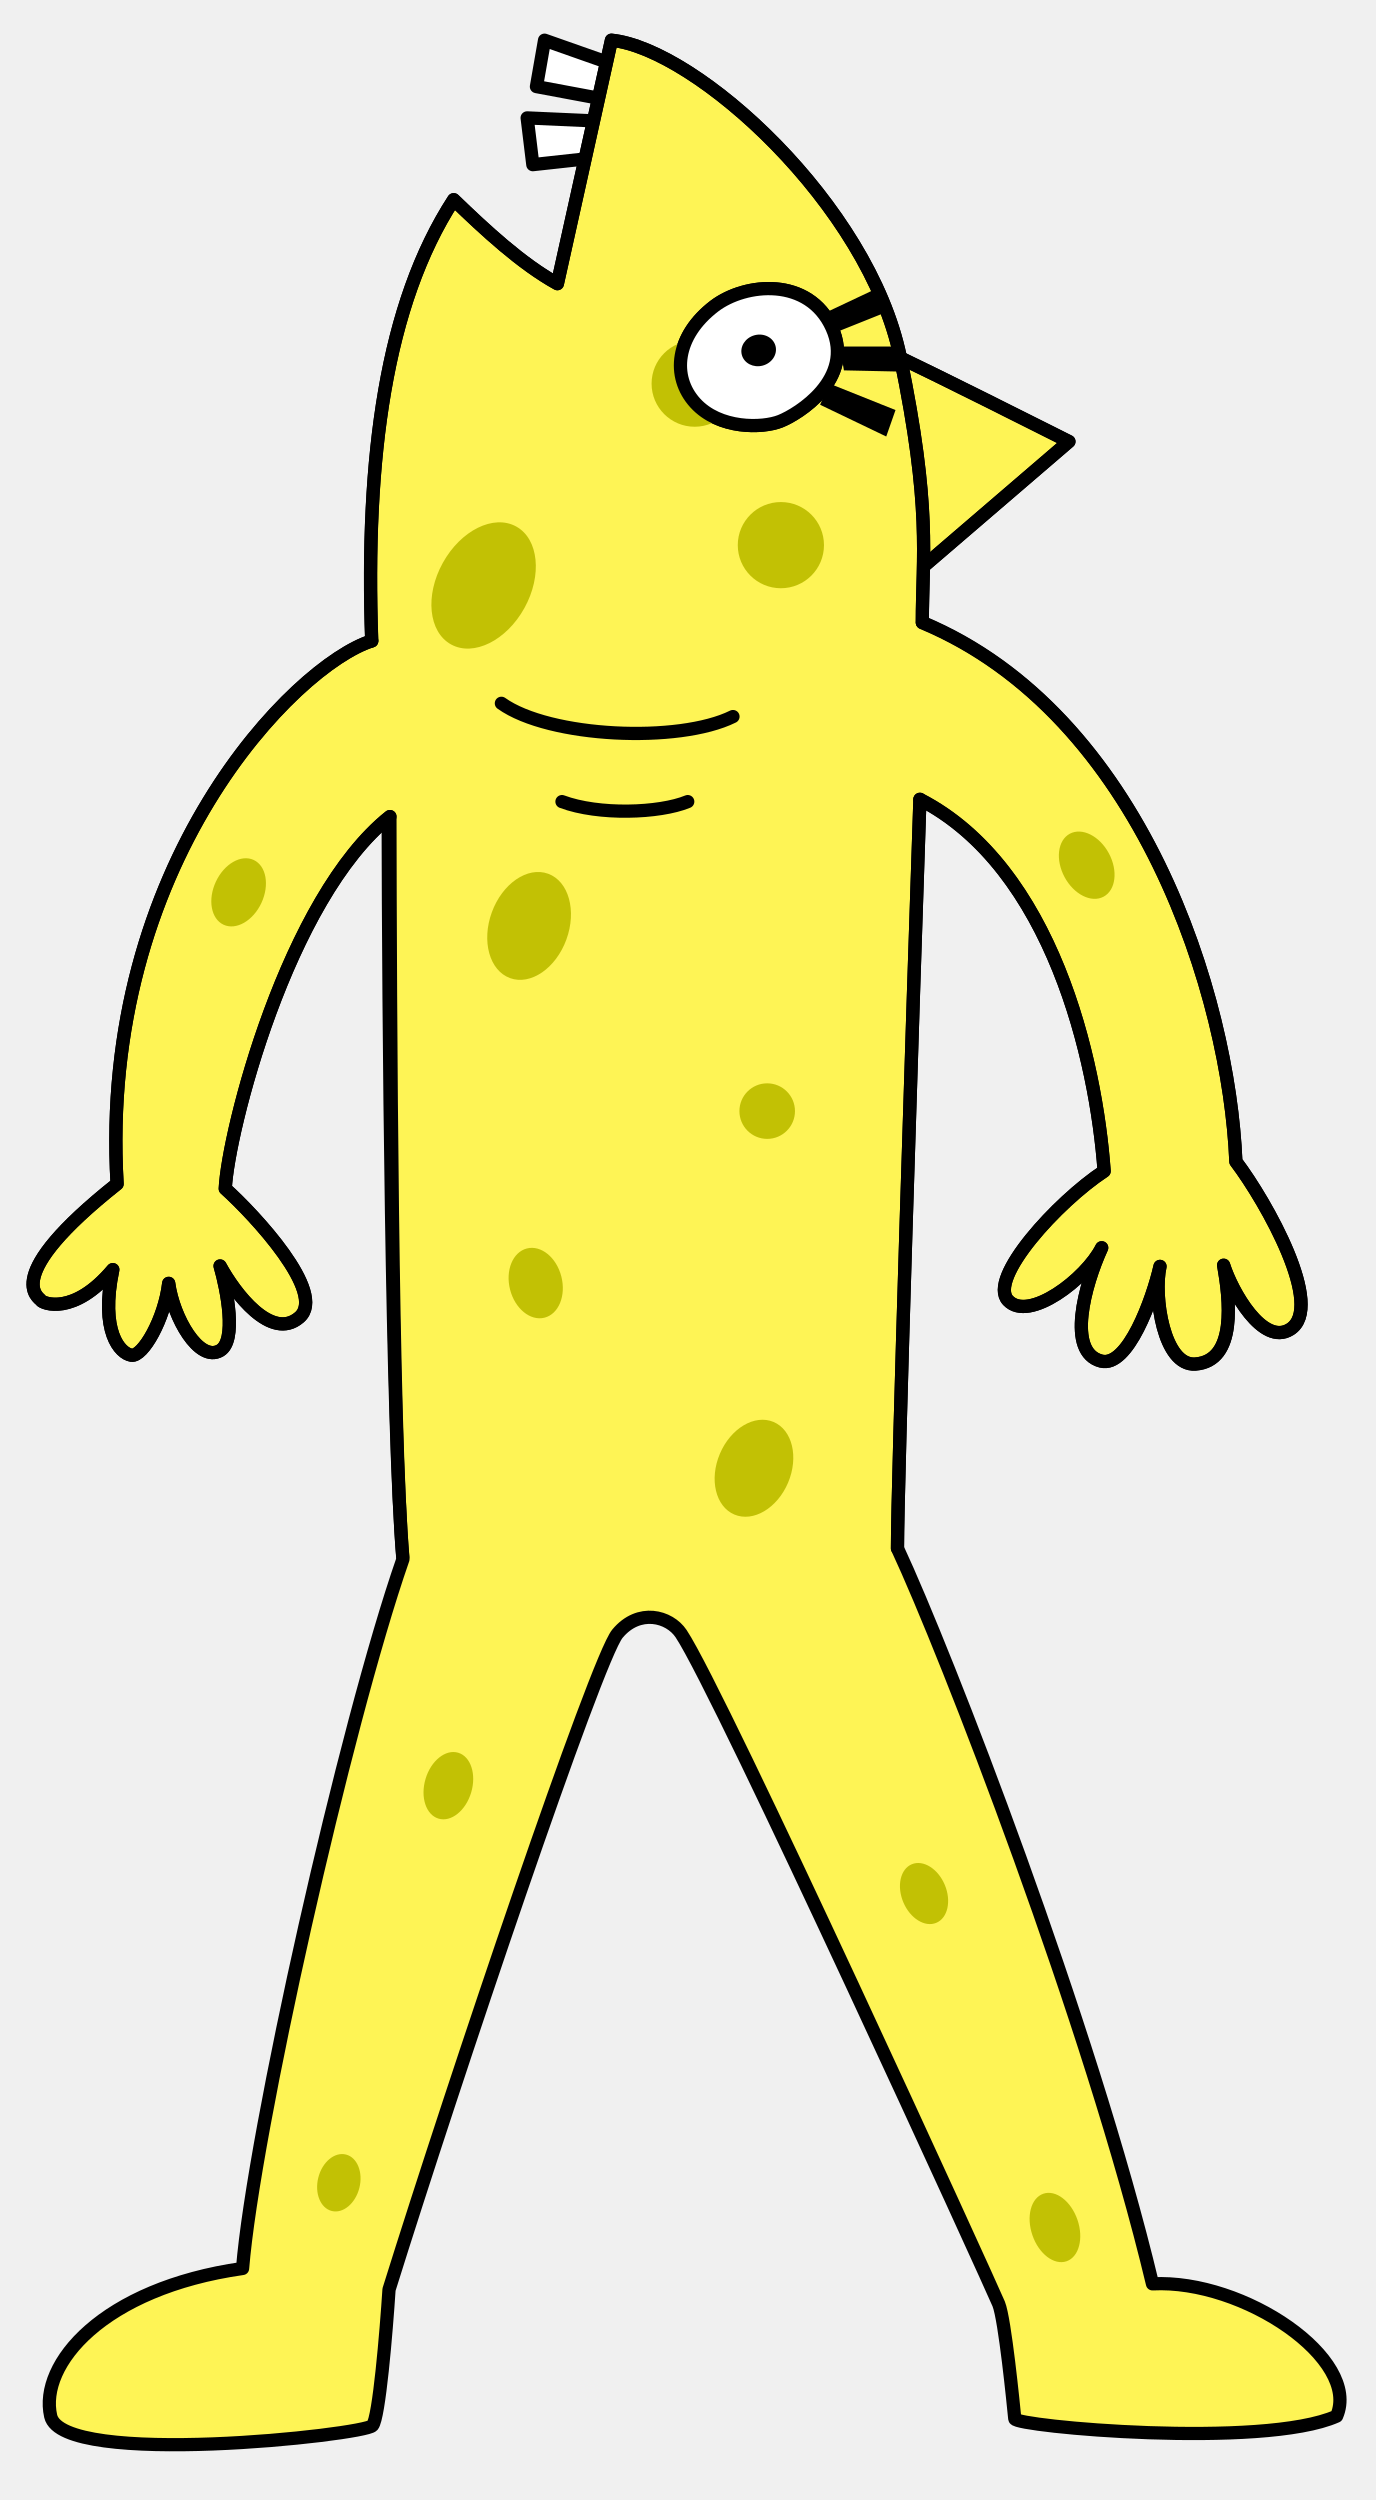
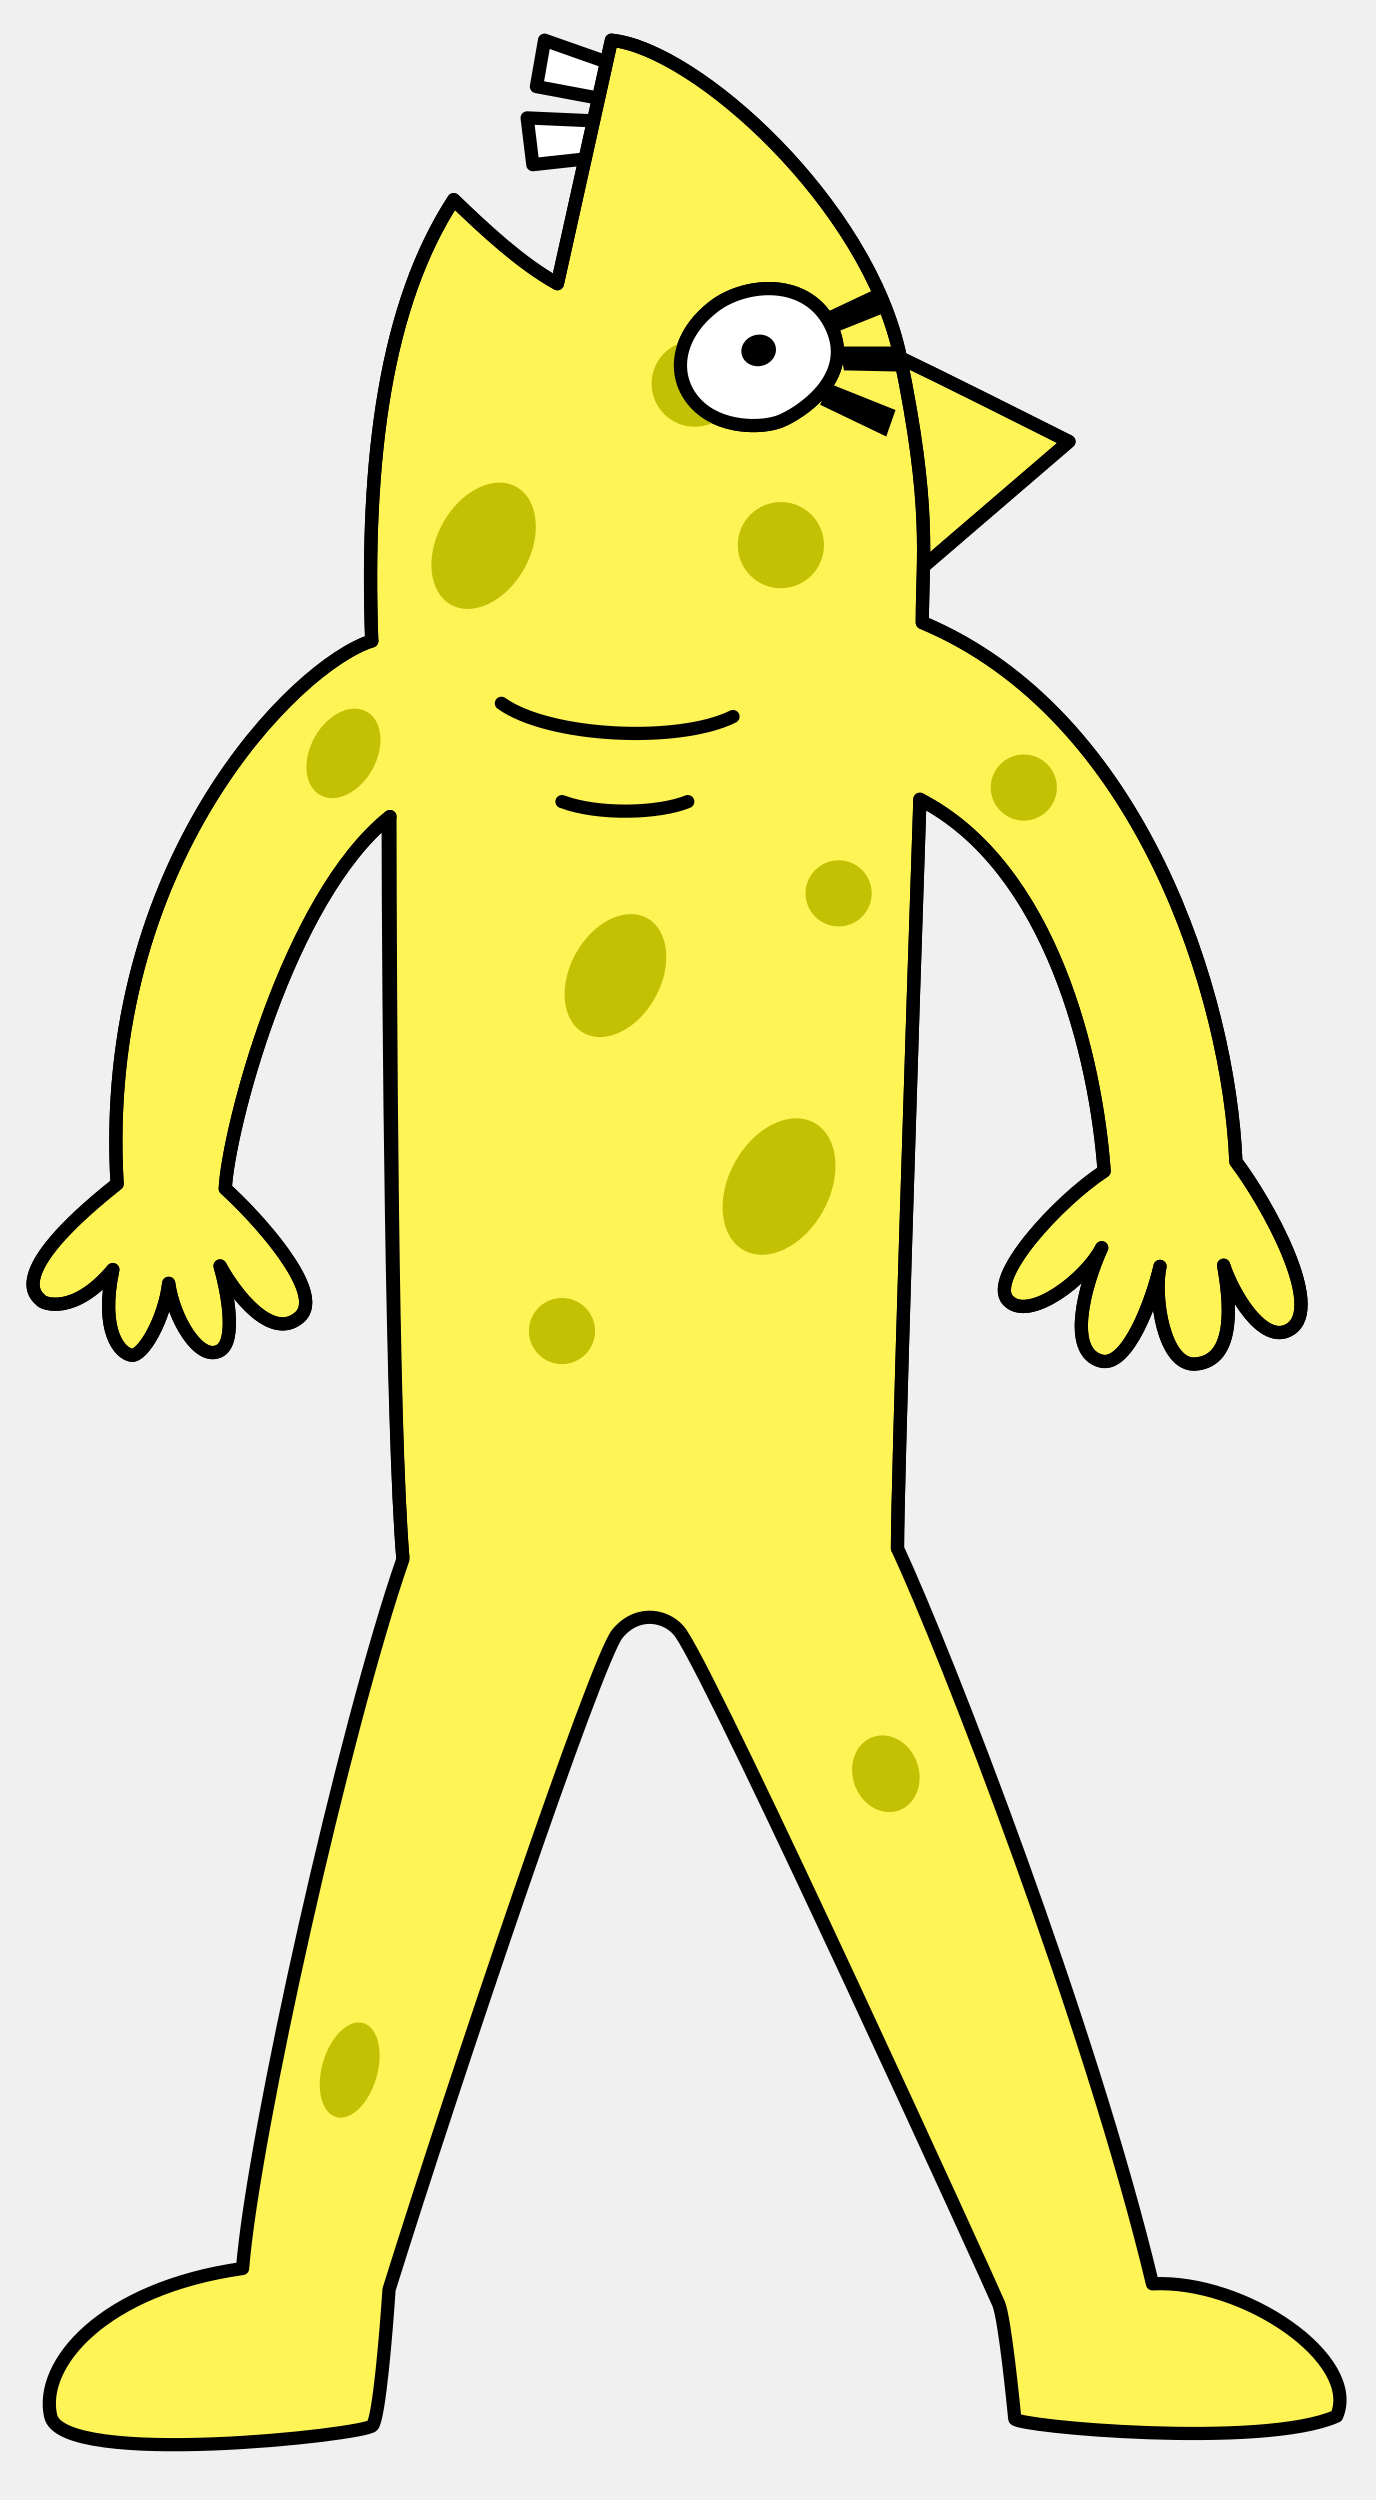
<svg xmlns="http://www.w3.org/2000/svg" viewBox="-2 8 104 189">
  <path d="M 39.168 11.039 L 44.068 12.764 L 43.621 15.493 L 38.555 14.546 L 39.168 11.039 Z" fill="white" stroke="black" stroke-width="1" stroke-linecap="round" stroke-linejoin="round" />
  <path d="M 37.853 16.913 L 43.042 17.145 L 43.405 19.886 L 38.282 20.448 L 37.853 16.913 Z" fill="white" stroke="black" stroke-width="1" stroke-linecap="round" stroke-linejoin="round" />
  <path d="M78.81 41.38C75.838 39.882 69.124 36.516 66.04 35.041L65.237 40.938L67.931 50.724L78.81 41.38Z" fill="#FEF455" stroke="black" stroke-linecap="round" stroke-linejoin="round" />
  <path d="M16.337 179.496C17.16 169.335 24.066 138.513 28.459 125.881C27.631 116.11 27.502 84.239 27.478 69.733C19.701 75.921 15.24 93.555 15.029 97.862C17.204 99.818 22.753 105.754 20.636 107.588C18.519 109.423 15.755 105.765 14.638 103.707C15.167 105.53 15.908 109.361 14.638 110.102C13.05 111.028 11.106 107.625 10.753 105.023C10.444 107.713 8.8 110.588 7.934 110.455C7.069 110.322 5.547 108.668 6.528 103.984C3.558 107.512 1.231 106.53 1.098 106.309C0.966 106.089 -2.055 104.569 6.853 97.502C5.438 73.297 20.301 58.292 26.105 56.452C25.612 42.54 27.165 31.009 32.3 23.097C34.693 25.407 37.416 27.942 40.139 29.445L44.225 11.039C50.657 11.696 63.682 23.483 66.059 34.986C68.436 46.488 67.727 50.011 67.727 55.047C84.295 61.975 90.918 83.33 91.432 95.814C93.772 98.912 98.197 106.825 95.533 108.498C93.465 109.796 91.128 105.616 90.507 103.651C90.96 106.208 91.525 110.894 88.368 111.122C85.96 111.296 85.198 105.956 85.696 103.741C85.145 106.189 83.266 111.42 81.24 110.897C78.616 110.219 79.996 105.148 81.288 102.331C80.097 104.694 75.779 107.982 74.21 106.315C72.645 104.652 77.957 98.847 81.473 96.535C80.863 88.108 77.549 73.579 67.546 68.428C66.991 84.834 65.849 120.018 65.849 125.059C69.489 132.857 80.449 161.048 85.129 180.658C92.061 180.3 100.909 186.369 99.05 190.66C93.473 193.151 74.775 191.437 74.718 190.86L74.709 190.775C74.613 189.799 73.972 183.339 73.502 182.179C73.014 180.976 52.471 135.97 49.491 131.505C48.606 130.177 46.297 129.559 44.68 131.505C43.089 133.42 32.36 165.234 27.41 181.091C27.202 184.281 26.659 190.803 26.158 191.376C25.532 192.091 2.726 194.595 1.831 190.66C0.937 186.725 5.767 181.001 16.337 179.496Z" fill="#FEF455" stroke="black" stroke-linecap="round" stroke-linejoin="round" />
  <path fill="none" d="M26.105 56.452C20.301 58.292 5.438 73.297 6.853 97.502C-2.055 104.569 0.966 106.089 1.098 106.309C1.231 106.53 3.558 107.512 6.528 103.984C5.547 108.668 7.069 110.322 7.934 110.455C8.8 110.588 10.444 107.713 10.753 105.023C11.106 107.625 13.05 111.028 14.638 110.102C15.908 109.361 15.167 105.53 14.638 103.707C15.755 105.765 18.519 109.423 20.636 107.588C22.753 105.754 17.204 99.818 15.029 97.862C15.24 93.555 19.701 75.921 27.478 69.733" stroke="black" stroke-linecap="round" stroke-linejoin="round" />
  <path fill="none" d="M67.738 55.084C84.306 62.012 90.918 83.33 91.432 95.814C93.772 98.912 98.197 106.825 95.533 108.498C93.465 109.796 91.128 105.616 90.507 103.651C90.96 106.208 91.525 110.894 88.368 111.122C85.96 111.296 85.198 105.956 85.696 103.741C85.145 106.189 83.266 111.42 81.24 110.897C78.616 110.219 79.996 105.148 81.288 102.331C80.097 104.694 75.779 107.982 74.21 106.315C72.645 104.652 77.957 98.847 81.473 96.535C80.863 88.108 77.555 73.605 67.552 68.454" stroke="black" stroke-linecap="round" stroke-linejoin="round" />
  <path fill="none" d="M26.098 56.452C25.605 42.54 27.165 31.009 32.3 23.097C34.693 25.407 37.416 27.942 40.139 29.445L44.225 11.039C50.657 11.696 63.682 23.483 66.059 34.986C68.436 46.488 67.727 50.011 67.727 55.047" stroke="black" stroke-linecap="round" stroke-linejoin="round" />
  <path fill="none" d="M27.346 69.972C27.37 84.479 27.624 115.935 28.452 125.706" stroke="black" stroke-linecap="round" stroke-linejoin="round" />
  <path fill="none" d="M67.546 68.428C66.991 84.834 65.849 120.018 65.849 125.059" stroke="black" stroke-linecap="round" stroke-linejoin="round" />
  <path d="M50.564 38.469C48.748 36.478 49.071 33.384 52.009 31.138C54.363 29.358 59.156 28.916 60.899 32.784C62.642 36.653 58.353 39.305 56.994 39.846C55.634 40.386 52.38 40.461 50.564 38.469Z" fill="white" stroke="black" stroke-linecap="round" stroke-linejoin="round" />
  <path fill="none" d="M35.905 61.17C39.535 63.763 49.313 64.207 53.412 62.172" stroke="black" stroke-linecap="round" stroke-linejoin="round" />
  <path fill="none" d="M40.486 68.602C43.251 69.639 47.843 69.488 49.992 68.602" stroke="black" stroke-linecap="round" stroke-linejoin="round" />
  <path fill="none" d="M66.04 35.041C69.124 36.516 75.839 39.882 78.811 41.38L67.932 50.724" stroke="black" stroke-linecap="round" stroke-linejoin="round" />
  <ellipse cx="55.355" cy="34.491" rx="1.317" ry="1.188" transform="rotate(-14.9815 55.355 34.4914)" fill="black" />
-   <path d="M 37.647 53.966 C 36.287 56.428 33.803 57.661 32.099 56.719 C 30.394 55.777 30.115 53.018 31.475 50.556 C 32.835 48.094 35.32 46.862 37.024 47.804 C 38.728 48.745 39.007 51.504 37.647 53.966 Z" fill="#C2C104" stroke="none" stroke-width="1" stroke-linecap="round" stroke-linejoin="round" />
+   <path d="M 37.647 50.966 C 36.287 53.428 33.803 54.661 32.099 53.719 C 30.394 52.777 30.115 50.018 31.475 47.556 C 32.835 45.094 35.32 43.862 37.024 44.804 C 38.728 45.745 39.007 48.504 37.647 50.966 Z" fill="#C2C104" stroke="none" stroke-width="1" stroke-linecap="round" stroke-linejoin="round" />
  <path d="M 53.777 37.003 C 53.777 38.803 52.318 40.262 50.518 40.262 C 48.719 40.262 47.26 38.803 47.26 37.003 C 47.26 35.204 48.719 33.745 50.518 33.745 C 52.318 33.745 53.777 35.204 53.777 37.003 Z" fill="#C2C104" stroke="none" stroke-width="1" stroke-linecap="round" stroke-linejoin="round" />
  <path d="M 60.293 49.213 C 60.293 51.013 58.834 52.471 57.034 52.471 C 55.235 52.471 53.776 51.013 53.776 49.213 C 53.776 47.413 55.235 45.955 57.034 45.955 C 58.834 45.955 60.293 47.413 60.293 49.213 Z" fill="#C2C104" stroke="none" stroke-width="1" stroke-linecap="round" stroke-linejoin="round" />
  <path d="M 60.7 31.5 L 64.3 29.8 L 65 31.6 L 61.5 33 Z M 61.5 34.2 L 66.2 34.2 L 66.4 36.1 L 61.8 36 Z M 60.7 37 L 65.7 39 L 65 41 L 60 38.6 Z" fill="black" stroke="none" stroke-width="1" stroke-linecap="round" stroke-linejoin="round" />
-   <path d="M 40.818 79.029 C 40.023 81.208 38.116 82.513 36.56 81.945 C 35.003 81.377 34.386 79.15 35.182 76.971 C 35.977 74.792 37.884 73.487 39.44 74.055 C 40.997 74.623 41.614 76.85 40.818 79.029 Z M 58.1 92 C 58.1 93.16 57.16 94.1 56 94.1 C 54.84 94.1 53.9 93.16 53.9 92 C 53.9 90.84 54.84 89.9 56 89.9 C 57.16 89.9 58.1 90.84 58.1 92 Z M 40.438 104.505 C 40.807 105.95 40.238 107.343 39.168 107.616 C 38.098 107.889 36.931 106.94 36.562 105.495 C 36.193 104.05 36.762 102.657 37.832 102.384 C 38.902 102.111 40.069 103.06 40.438 104.505 Z M 57.579 120.09 C 56.762 122.023 54.945 123.102 53.52 122.5 C 52.096 121.898 51.604 119.843 52.421 117.91 C 53.238 115.977 55.055 114.898 56.48 115.5 C 57.904 116.102 58.396 118.157 57.579 120.09 Z" fill="#C2C104" />
-   <path d="M 14.901 77.909 C 13.95 77.466 13.688 76.011 14.318 74.659 C 14.947 73.307 16.228 72.57 17.179 73.013 C 18.131 73.456 18.392 74.91 17.763 76.262 C 17.134 77.614 15.853 78.351 14.901 77.909 Z" fill="#C2C104" />
-   <path d="M 81.431 75.789 C 80.507 76.285 79.186 75.622 78.481 74.308 C 77.776 72.993 77.955 71.526 78.879 71.03 C 79.804 70.534 81.125 71.198 81.83 72.512 C 82.535 73.826 82.356 75.293 81.431 75.789 Z" fill="#C2C104" />
-   <path d="M 33.621 143.512 C 33.211 144.888 32.106 145.773 31.153 145.488 C 30.201 145.204 29.761 143.858 30.172 142.482 C 30.582 141.106 31.687 140.221 32.64 140.506 C 33.592 140.79 34.032 142.136 33.621 143.512 Z" fill="#C2C104" />
-   <path d="M 25.168 173.406 C 24.871 174.585 23.936 175.365 23.079 175.15 C 22.222 174.934 21.768 173.804 22.064 172.626 C 22.361 171.447 23.296 170.667 24.153 170.883 C 25.01 171.098 25.464 172.228 25.168 173.406 Z" fill="#C2C104" />
-   <path d="M 69.425 150.495 C 69.938 151.718 69.651 153.003 68.785 153.365 C 67.919 153.728 66.802 153.031 66.29 151.809 C 65.777 150.586 66.064 149.301 66.93 148.938 C 67.796 148.576 68.913 149.273 69.425 150.495 Z" fill="#C2C104" />
-   <path d="M 79.455 175.814 C 79.94 177.224 79.571 178.629 78.63 178.952 C 77.69 179.275 76.535 178.394 76.051 176.984 C 75.566 175.574 75.935 174.169 76.875 173.846 C 77.815 173.522 78.97 174.404 79.455 175.814 Z" fill="#C2C104" />
+   <path d="M 47.532 83.416 C 46.208 85.813 43.789 87.013 42.129 86.096 C 40.47 85.179 40.198 82.493 41.523 80.096 C 42.847 77.698 45.266 76.499 46.925 77.415 C 48.585 78.332 48.856 81.019 47.532 83.416 Z M 60.231 99.547 C 58.761 102.207 56.077 103.539 54.235 102.521 C 52.393 101.504 52.091 98.522 53.561 95.862 C 55.031 93.201 57.716 91.869 59.558 92.887 C 61.4 93.905 61.701 96.886 60.231 99.547 Z M 42.986 108.626 C 42.986 110.007 41.867 111.126 40.486 111.126 C 39.106 111.126 37.986 110.007 37.986 108.626 C 37.986 107.245 39.106 106.126 40.486 106.126 C 41.867 106.126 42.986 107.245 42.986 108.626 Z M 63.9 75.539 C 63.9 76.919 62.781 78.039 61.4 78.039 C 60.02 78.039 58.9 76.919 58.9 75.539 C 58.9 74.158 60.02 73.039 61.4 73.039 C 62.781 73.039 63.9 74.158 63.9 75.539 Z" fill="#C2C104" />
+   <path d="M 26.154 66.165 C 25.19 67.91 23.429 68.784 22.221 68.116 C 21.013 67.449 20.816 65.494 21.78 63.749 C 22.744 62.004 24.504 61.131 25.712 61.798 C 26.92 62.465 27.117 64.421 26.154 66.165 Z" fill="#C2C104" />
+   <path d="M 77.9 67.539 C 77.9 68.919 76.781 70.039 75.4 70.039 C 74.02 70.039 72.9 68.919 72.9 67.539 C 72.9 66.158 74.02 65.039 75.4 65.039 C 76.781 65.039 77.9 66.158 77.9 67.539 Z" fill="#C2C104" />
+   <path d="M 26.453 165.078 C 25.887 167.039 24.525 168.368 23.41 168.047 C 22.296 167.725 21.852 165.875 22.418 163.913 C 22.984 161.952 24.346 160.623 25.46 160.945 C 26.575 161.266 27.019 163.117 26.453 165.078 Z" fill="#C2C104" />
+   <path d="M 67.33 141.267 C 67.868 142.8 67.248 144.414 65.945 144.871 C 64.642 145.329 63.15 144.456 62.612 142.923 C 62.074 141.389 62.693 139.775 63.996 139.318 C 65.299 138.861 66.791 139.733 67.33 141.267 Z" fill="#C2C104" />
  <path d="M50.564 38.469C48.748 36.478 49.071 33.384 52.009 31.138C54.363 29.358 59.156 28.916 60.899 32.784C62.642 36.653 58.353 39.305 56.994 39.846C55.634 40.386 52.38 40.461 50.564 38.469Z" fill="white" stroke="black" stroke-linecap="round" stroke-linejoin="round" />
  <ellipse cx="55.355" cy="34.491" rx="1.317" ry="1.188" transform="rotate(-14.9815 55.355 34.4914)" fill="black" />
</svg>
